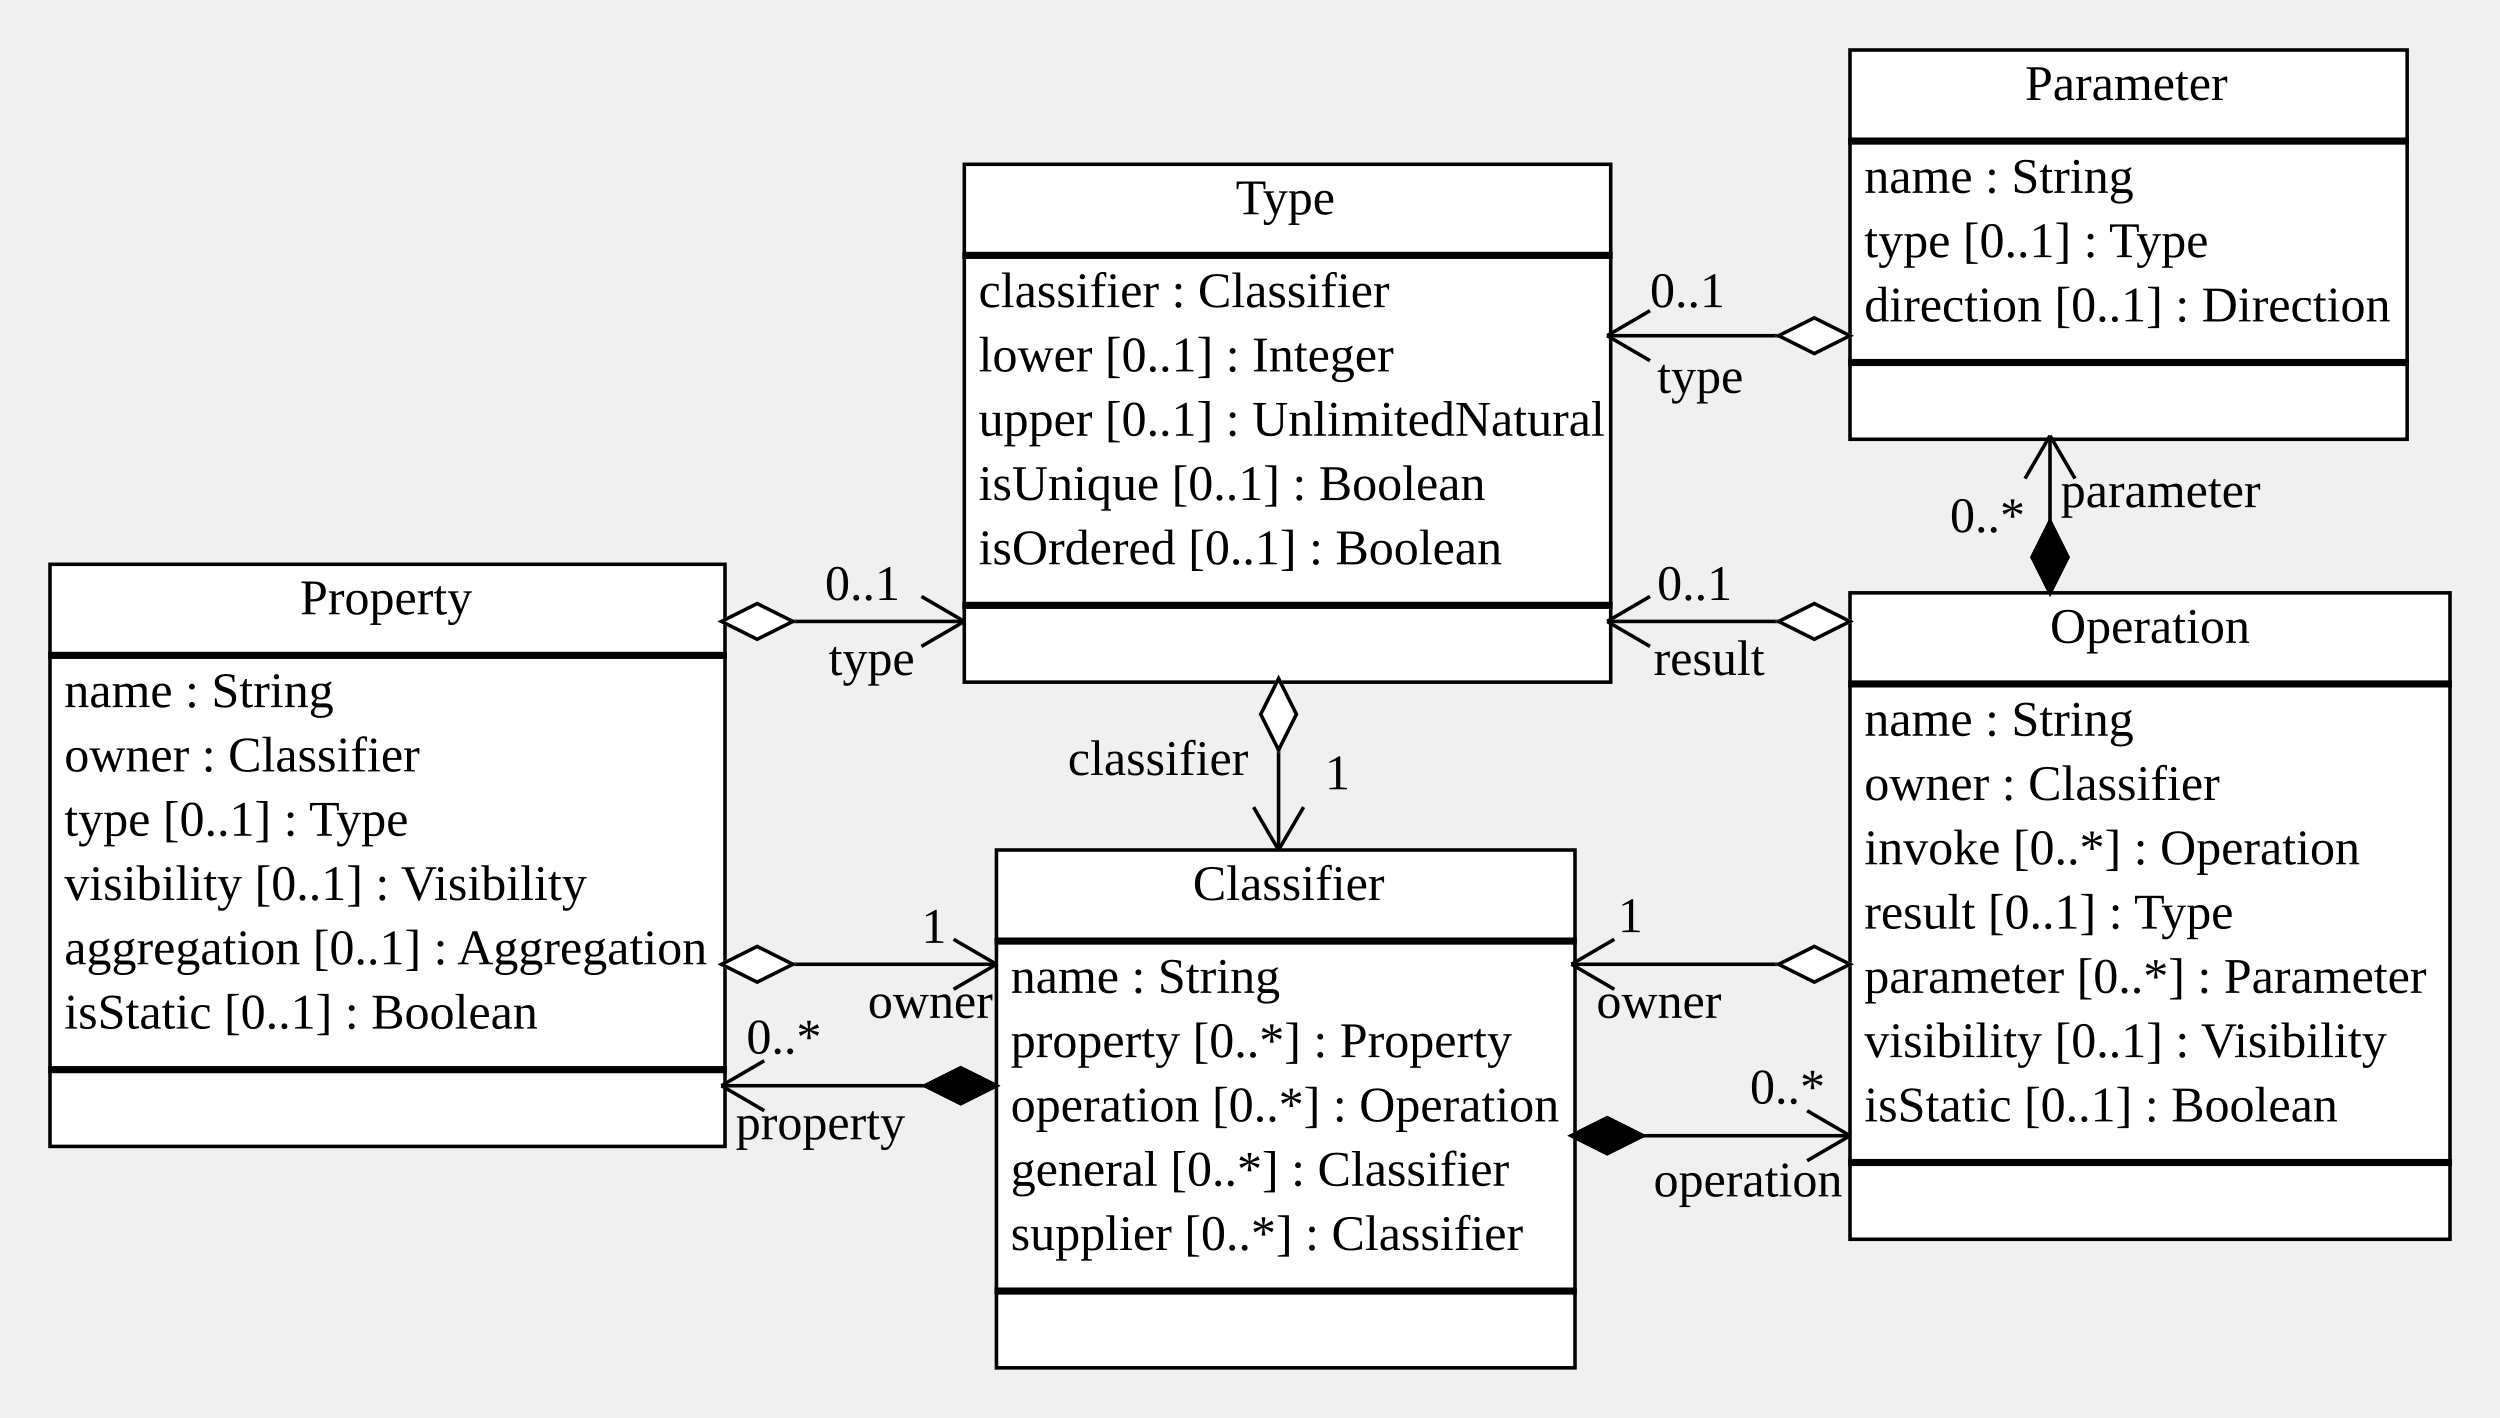
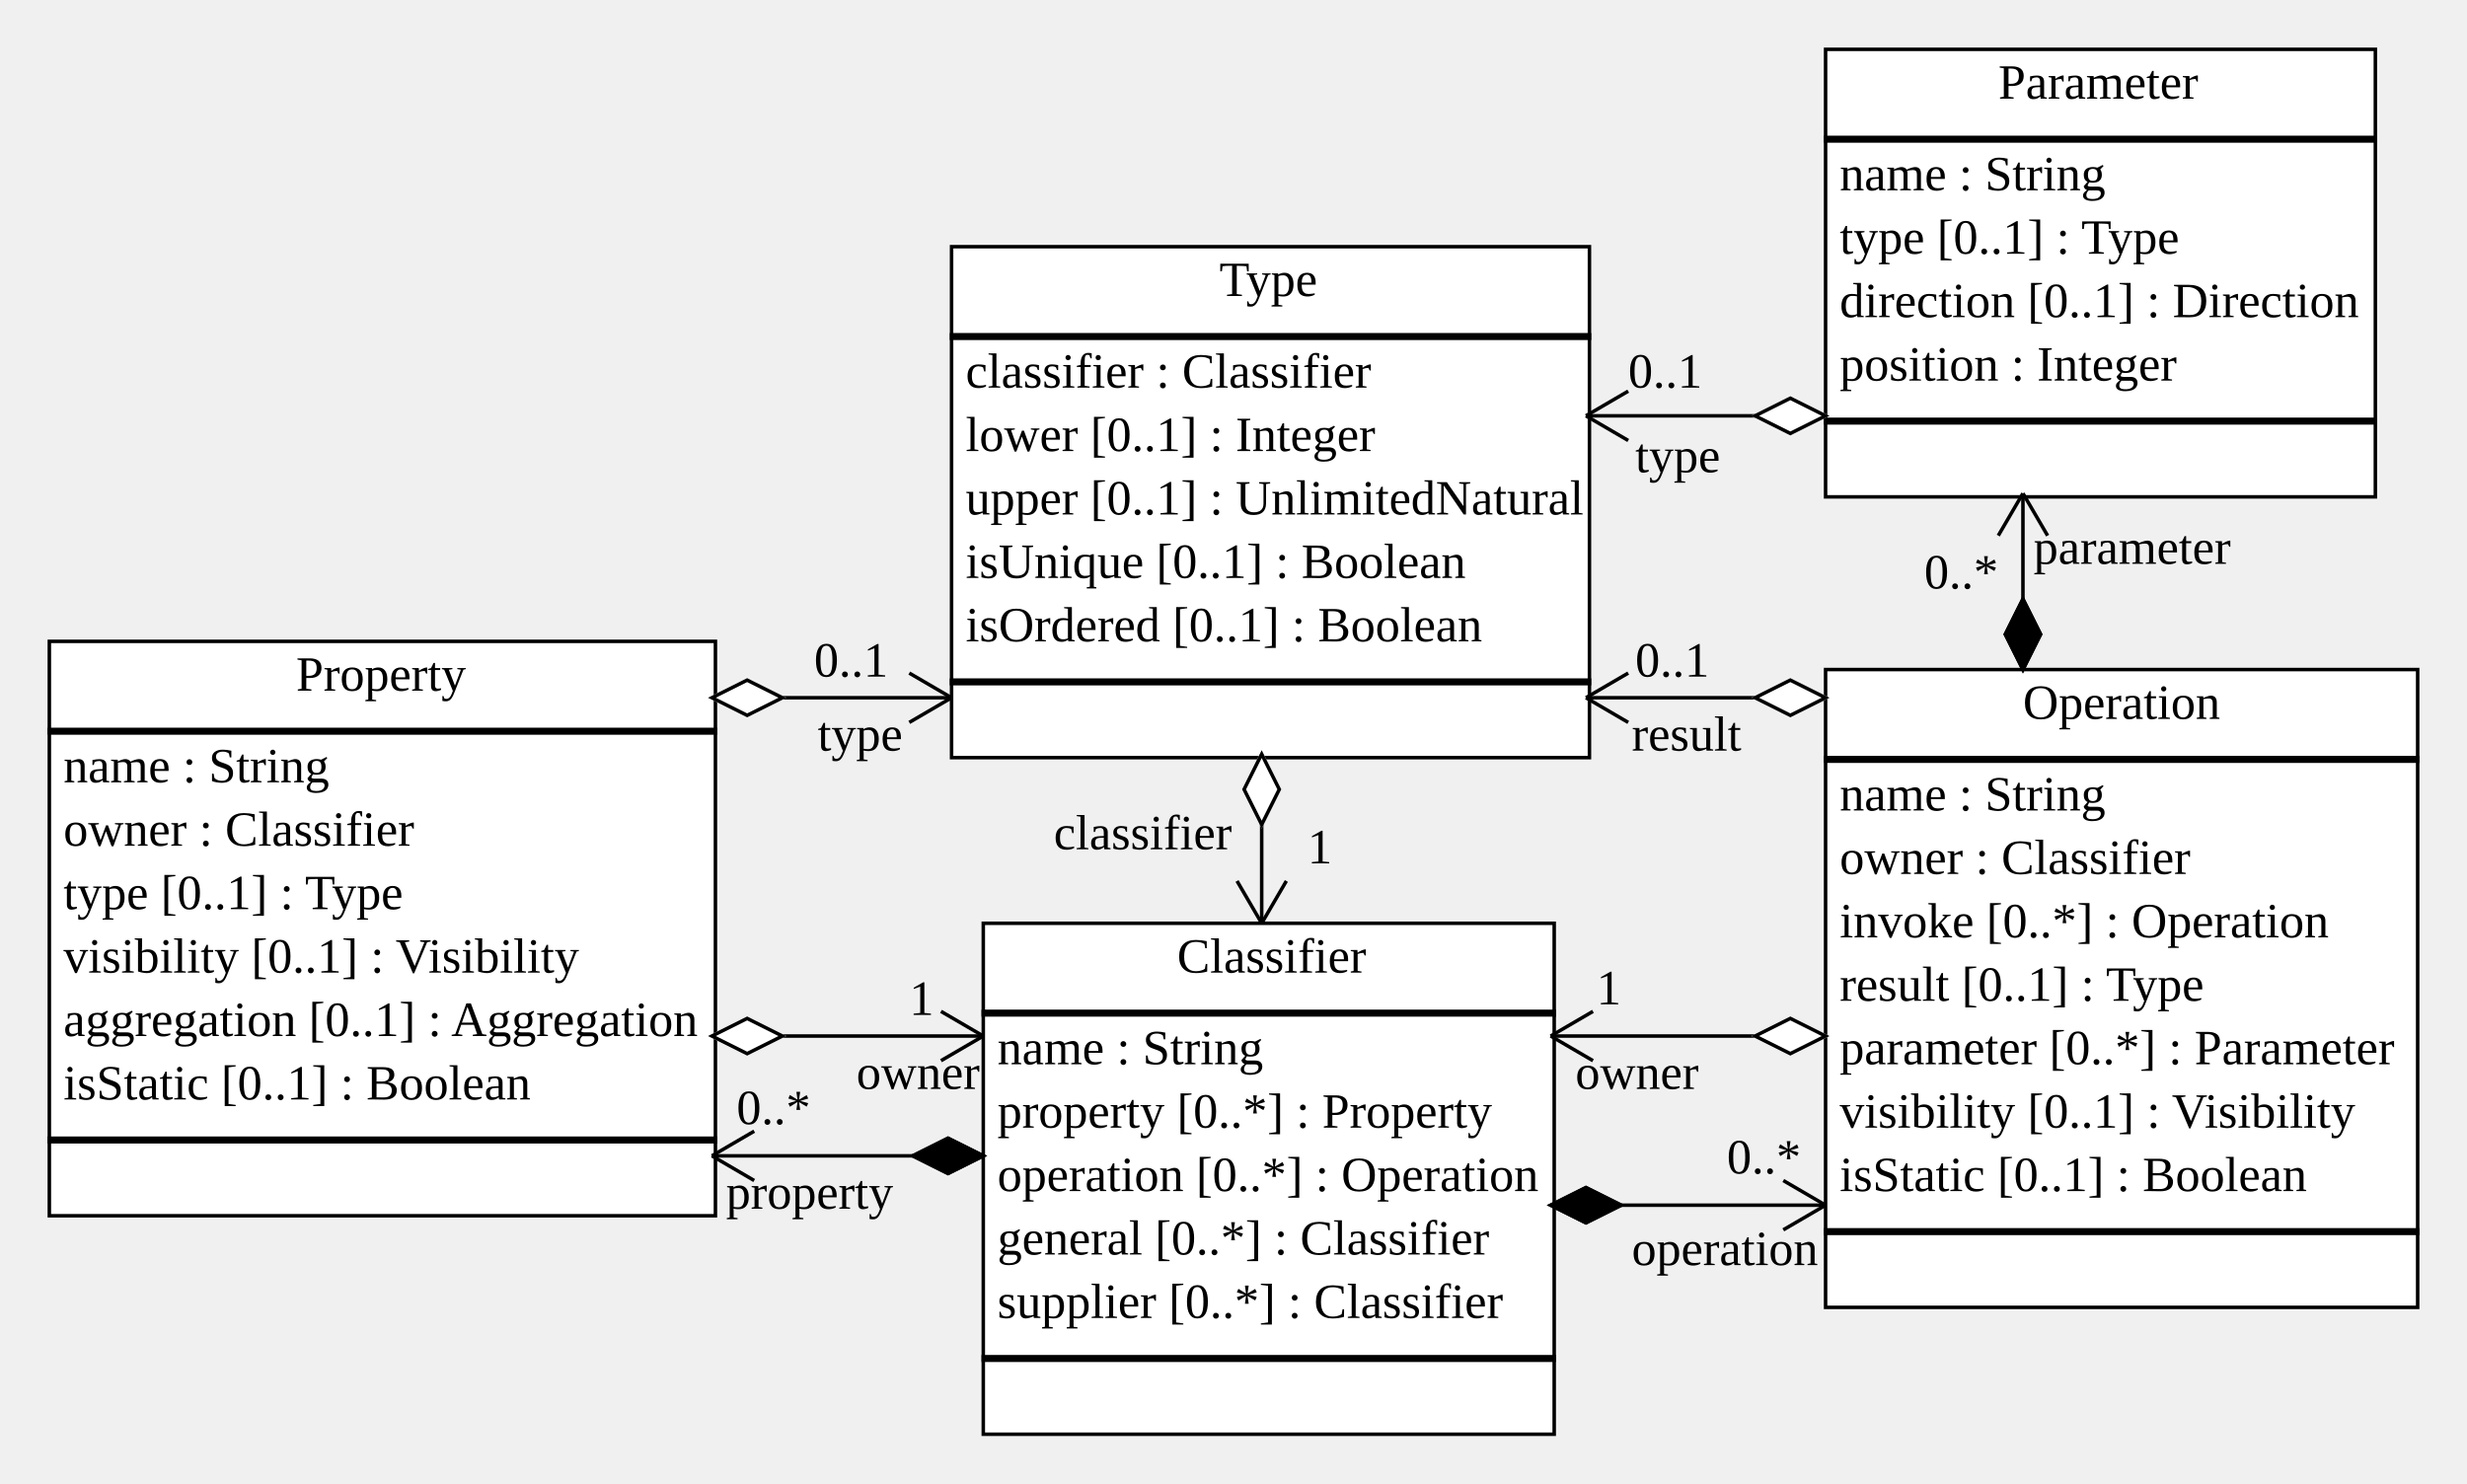
- <svg xmlns="http://www.w3.org/2000/svg" height="397" version="1.1" width="700">
-   <rect fill="#ffffff" height="145" stroke="#ffffff" stroke-width="1" width="162" x="279" y="238" />
-   <rect fill="none" height="145" stroke="#000000" stroke-width="1" width="162" x="279" y="238" />
-   <text font-family="Times New Roman" font-size="14" x="334" y="252">
+ <svg xmlns="http://www.w3.org/2000/svg" height="421" version="1.1" width="700">
+   <rect fill="#ffffff" height="145" stroke="#ffffff" stroke-width="1" width="162" x="279" y="262" />
+   <rect fill="none" height="145" stroke="#000000" stroke-width="1" width="162" x="279" y="262" />
+   <text font-family="Times New Roman" font-size="14" x="334" y="276">
Classifier</text>
-   <rect fill="#000000" height="1" stroke="#000000" stroke-width="1" width="162" x="279" y="263" />
-   <text font-family="Times New Roman" font-size="14" x="283" y="278">
+   <rect fill="#000000" height="1" stroke="#000000" stroke-width="1" width="162" x="279" y="287" />
+   <text font-family="Times New Roman" font-size="14" x="283" y="302">
name : String</text>
-   <text font-family="Times New Roman" font-size="14" x="283" y="296">
+   <text font-family="Times New Roman" font-size="14" x="283" y="320">
property [0..*] : Property</text>
-   <text font-family="Times New Roman" font-size="14" x="283" y="314">
+   <text font-family="Times New Roman" font-size="14" x="283" y="338">
operation [0..*] : Operation</text>
-   <text font-family="Times New Roman" font-size="14" x="283" y="332">
+   <text font-family="Times New Roman" font-size="14" x="283" y="356">
general [0..*] : Classifier</text>
-   <text font-family="Times New Roman" font-size="14" x="283" y="350">
+   <text font-family="Times New Roman" font-size="14" x="283" y="374">
supplier [0..*] : Classifier</text>
-   <rect fill="#000000" height="1" stroke="#000000" stroke-width="1" width="162" x="279" y="361" />
-   <rect fill="#ffffff" height="163" stroke="#ffffff" stroke-width="1" width="189" x="14" y="158" />
-   <rect fill="none" height="163" stroke="#000000" stroke-width="1" width="189" x="14" y="158" />
-   <text font-family="Times New Roman" font-size="14" x="84" y="172">
+   <rect fill="#000000" height="1" stroke="#000000" stroke-width="1" width="162" x="279" y="385" />
+   <rect fill="#ffffff" height="163" stroke="#ffffff" stroke-width="1" width="189" x="14" y="182" />
+   <rect fill="none" height="163" stroke="#000000" stroke-width="1" width="189" x="14" y="182" />
+   <text font-family="Times New Roman" font-size="14" x="84" y="196">
Property</text>
-   <rect fill="#000000" height="1" stroke="#000000" stroke-width="1" width="189" x="14" y="183" />
-   <text font-family="Times New Roman" font-size="14" x="18" y="198">
+   <rect fill="#000000" height="1" stroke="#000000" stroke-width="1" width="189" x="14" y="207" />
+   <text font-family="Times New Roman" font-size="14" x="18" y="222">
name : String</text>
-   <text font-family="Times New Roman" font-size="14" x="18" y="216">
+   <text font-family="Times New Roman" font-size="14" x="18" y="240">
owner : Classifier</text>
-   <text font-family="Times New Roman" font-size="14" x="18" y="234">
+   <text font-family="Times New Roman" font-size="14" x="18" y="258">
type [0..1] : Type</text>
-   <text font-family="Times New Roman" font-size="14" x="18" y="252">
+   <text font-family="Times New Roman" font-size="14" x="18" y="276">
visibility [0..1] : Visibility</text>
-   <text font-family="Times New Roman" font-size="14" x="18" y="270">
+   <text font-family="Times New Roman" font-size="14" x="18" y="294">
aggregation [0..1] : Aggregation</text>
-   <text font-family="Times New Roman" font-size="14" x="18" y="288">
+   <text font-family="Times New Roman" font-size="14" x="18" y="312">
isStatic [0..1] : Boolean</text>
-   <rect fill="#000000" height="1" stroke="#000000" stroke-width="1" width="189" x="14" y="299" />
-   <rect fill="#ffffff" height="181" stroke="#ffffff" stroke-width="1" width="168" x="518" y="166" />
-   <rect fill="none" height="181" stroke="#000000" stroke-width="1" width="168" x="518" y="166" />
-   <text font-family="Times New Roman" font-size="14" x="574" y="180">
+   <rect fill="#000000" height="1" stroke="#000000" stroke-width="1" width="189" x="14" y="323" />
+   <rect fill="#ffffff" height="181" stroke="#ffffff" stroke-width="1" width="168" x="518" y="190" />
+   <rect fill="none" height="181" stroke="#000000" stroke-width="1" width="168" x="518" y="190" />
+   <text font-family="Times New Roman" font-size="14" x="574" y="204">
Operation</text>
-   <rect fill="#000000" height="1" stroke="#000000" stroke-width="1" width="168" x="518" y="191" />
-   <text font-family="Times New Roman" font-size="14" x="522" y="206">
+   <rect fill="#000000" height="1" stroke="#000000" stroke-width="1" width="168" x="518" y="215" />
+   <text font-family="Times New Roman" font-size="14" x="522" y="230">
name : String</text>
-   <text font-family="Times New Roman" font-size="14" x="522" y="224">
+   <text font-family="Times New Roman" font-size="14" x="522" y="248">
owner : Classifier</text>
-   <text font-family="Times New Roman" font-size="14" x="522" y="242">
+   <text font-family="Times New Roman" font-size="14" x="522" y="266">
invoke [0..*] : Operation</text>
-   <text font-family="Times New Roman" font-size="14" x="522" y="260">
+   <text font-family="Times New Roman" font-size="14" x="522" y="284">
result [0..1] : Type</text>
-   <text font-family="Times New Roman" font-size="14" x="522" y="278">
+   <text font-family="Times New Roman" font-size="14" x="522" y="302">
parameter [0..*] : Parameter</text>
-   <text font-family="Times New Roman" font-size="14" x="522" y="296">
+   <text font-family="Times New Roman" font-size="14" x="522" y="320">
visibility [0..1] : Visibility</text>
-   <text font-family="Times New Roman" font-size="14" x="522" y="314">
+   <text font-family="Times New Roman" font-size="14" x="522" y="338">
isStatic [0..1] : Boolean</text>
-   <rect fill="#000000" height="1" stroke="#000000" stroke-width="1" width="168" x="518" y="325" />
-   <rect fill="#ffffff" height="109" stroke="#ffffff" stroke-width="1" width="156" x="518" y="14" />
-   <rect fill="none" height="109" stroke="#000000" stroke-width="1" width="156" x="518" y="14" />
+   <rect fill="#000000" height="1" stroke="#000000" stroke-width="1" width="168" x="518" y="349" />
+   <rect fill="#ffffff" height="127" stroke="#ffffff" stroke-width="1" width="156" x="518" y="14" />
+   <rect fill="none" height="127" stroke="#000000" stroke-width="1" width="156" x="518" y="14" />
  <text font-family="Times New Roman" font-size="14" x="567" y="28">
Parameter</text>
  <rect fill="#000000" height="1" stroke="#000000" stroke-width="1" width="156" x="518" y="39" />
  <text font-family="Times New Roman" font-size="14" x="522" y="54">
name : String</text>
  <text font-family="Times New Roman" font-size="14" x="522" y="72">
type [0..1] : Type</text>
  <text font-family="Times New Roman" font-size="14" x="522" y="90">
direction [0..1] : Direction</text>
-   <rect fill="#000000" height="1" stroke="#000000" stroke-width="1" width="156" x="518" y="101" />
-   <polyline fill="none" points="574,166 574,122" stroke="#000000" stroke-width="1" />
-   <polygon fill="#000000" points="574,166 569,156 574,146 579,156" stroke="#000000" stroke-width="1" />
-   <polygon fill="none" points="574,166 569,156 574,146 579,156" stroke="#000000" stroke-width="1" />
-   <line fill="#000000" stroke="#000000" stroke-width="1" x1="581" x2="574" y1="134" y2="122" />
-   <line fill="#000000" stroke="#000000" stroke-width="1" x1="567" x2="574" y1="134" y2="122" />
-   <text font-family="Times New Roman" font-size="14" x="546" y="149">
+   <text font-family="Times New Roman" font-size="14" x="522" y="108">
+ position : Integer</text>
+   <rect fill="#000000" height="1" stroke="#000000" stroke-width="1" width="156" x="518" y="119" />
+   <polyline fill="none" points="574,190 574,140" stroke="#000000" stroke-width="1" />
+   <polygon fill="#000000" points="574,190 569,180 574,170 579,180" stroke="#000000" stroke-width="1" />
+   <polygon fill="none" points="574,190 569,180 574,170 579,180" stroke="#000000" stroke-width="1" />
+   <line fill="#000000" stroke="#000000" stroke-width="1" x1="581" x2="574" y1="152" y2="140" />
+   <line fill="#000000" stroke="#000000" stroke-width="1" x1="567" x2="574" y1="152" y2="140" />
+   <text font-family="Times New Roman" font-size="14" x="546" y="167">
0..*</text>
-   <text font-family="Times New Roman" font-size="14" x="577" y="142">
+   <text font-family="Times New Roman" font-size="14" x="577" y="160">
parameter</text>
-   <rect fill="#ffffff" height="145" stroke="#ffffff" stroke-width="1" width="181" x="270" y="46" />
-   <rect fill="none" height="145" stroke="#000000" stroke-width="1" width="181" x="270" y="46" />
-   <text font-family="Times New Roman" font-size="14" x="346" y="60">
+   <rect fill="#ffffff" height="145" stroke="#ffffff" stroke-width="1" width="181" x="270" y="70" />
+   <rect fill="none" height="145" stroke="#000000" stroke-width="1" width="181" x="270" y="70" />
+   <text font-family="Times New Roman" font-size="14" x="346" y="84">
Type</text>
-   <rect fill="#000000" height="1" stroke="#000000" stroke-width="1" width="181" x="270" y="71" />
-   <text font-family="Times New Roman" font-size="14" x="274" y="86">
+   <rect fill="#000000" height="1" stroke="#000000" stroke-width="1" width="181" x="270" y="95" />
+   <text font-family="Times New Roman" font-size="14" x="274" y="110">
classifier : Classifier</text>
-   <text font-family="Times New Roman" font-size="14" x="274" y="104">
+   <text font-family="Times New Roman" font-size="14" x="274" y="128">
lower [0..1] : Integer</text>
-   <text font-family="Times New Roman" font-size="14" x="274" y="122">
+   <text font-family="Times New Roman" font-size="14" x="274" y="146">
upper [0..1] : UnlimitedNatural</text>
-   <text font-family="Times New Roman" font-size="14" x="274" y="140">
+   <text font-family="Times New Roman" font-size="14" x="274" y="164">
isUnique [0..1] : Boolean</text>
-   <text font-family="Times New Roman" font-size="14" x="274" y="158">
+   <text font-family="Times New Roman" font-size="14" x="274" y="182">
isOrdered [0..1] : Boolean</text>
-   <rect fill="#000000" height="1" stroke="#000000" stroke-width="1" width="181" x="270" y="169" />
-   <polyline fill="none" points="202,174 270,174" stroke="#000000" stroke-width="1" />
-   <polygon fill="#ffffff" points="202,174 212,169 222,174 212,179" stroke="#ffffff" stroke-width="1" />
-   <polygon fill="none" points="202,174 212,169 222,174 212,179" stroke="#000000" stroke-width="1" />
-   <line fill="#000000" stroke="#000000" stroke-width="1" x1="258" x2="270" y1="181" y2="174" />
-   <line fill="#000000" stroke="#000000" stroke-width="1" x1="258" x2="270" y1="167" y2="174" />
-   <text font-family="Times New Roman" font-size="14" x="231" y="168">
+   <rect fill="#000000" height="1" stroke="#000000" stroke-width="1" width="181" x="270" y="193" />
+   <polyline fill="none" points="202,198 270,198" stroke="#000000" stroke-width="1" />
+   <polygon fill="#ffffff" points="202,198 212,193 222,198 212,203" stroke="#ffffff" stroke-width="1" />
+   <polygon fill="none" points="202,198 212,193 222,198 212,203" stroke="#000000" stroke-width="1" />
+   <line fill="#000000" stroke="#000000" stroke-width="1" x1="258" x2="270" y1="205" y2="198" />
+   <line fill="#000000" stroke="#000000" stroke-width="1" x1="258" x2="270" y1="191" y2="198" />
+   <text font-family="Times New Roman" font-size="14" x="231" y="192">
0..1</text>
-   <text font-family="Times New Roman" font-size="14" x="232" y="189">
+   <text font-family="Times New Roman" font-size="14" x="232" y="213">
type</text>
-   <polyline fill="none" points="518,94 450,94" stroke="#000000" stroke-width="1" />
-   <polygon fill="#ffffff" points="518,94 508,99 498,94 508,89" stroke="#ffffff" stroke-width="1" />
-   <polygon fill="none" points="518,94 508,99 498,94 508,89" stroke="#000000" stroke-width="1" />
-   <line fill="#000000" stroke="#000000" stroke-width="1" x1="462" x2="450" y1="87" y2="94" />
-   <line fill="#000000" stroke="#000000" stroke-width="1" x1="462" x2="450" y1="101" y2="94" />
-   <text font-family="Times New Roman" font-size="14" x="462" y="86">
+   <polyline fill="none" points="518,118 450,118" stroke="#000000" stroke-width="1" />
+   <polygon fill="#ffffff" points="518,118 508,123 498,118 508,113" stroke="#ffffff" stroke-width="1" />
+   <polygon fill="none" points="518,118 508,123 498,118 508,113" stroke="#000000" stroke-width="1" />
+   <line fill="#000000" stroke="#000000" stroke-width="1" x1="462" x2="450" y1="111" y2="118" />
+   <line fill="#000000" stroke="#000000" stroke-width="1" x1="462" x2="450" y1="125" y2="118" />
+   <text font-family="Times New Roman" font-size="14" x="462" y="110">
0..1</text>
-   <text font-family="Times New Roman" font-size="14" x="464" y="110">
+   <text font-family="Times New Roman" font-size="14" x="464" y="134">
type</text>
-   <polyline fill="none" points="518,174 450,174" stroke="#000000" stroke-width="1" />
-   <polygon fill="#ffffff" points="518,174 508,179 498,174 508,169" stroke="#ffffff" stroke-width="1" />
-   <polygon fill="none" points="518,174 508,179 498,174 508,169" stroke="#000000" stroke-width="1" />
-   <line fill="#000000" stroke="#000000" stroke-width="1" x1="462" x2="450" y1="167" y2="174" />
-   <line fill="#000000" stroke="#000000" stroke-width="1" x1="462" x2="450" y1="181" y2="174" />
-   <text font-family="Times New Roman" font-size="14" x="464" y="168">
+   <polyline fill="none" points="518,198 450,198" stroke="#000000" stroke-width="1" />
+   <polygon fill="#ffffff" points="518,198 508,203 498,198 508,193" stroke="#ffffff" stroke-width="1" />
+   <polygon fill="none" points="518,198 508,203 498,198 508,193" stroke="#000000" stroke-width="1" />
+   <line fill="#000000" stroke="#000000" stroke-width="1" x1="462" x2="450" y1="191" y2="198" />
+   <line fill="#000000" stroke="#000000" stroke-width="1" x1="462" x2="450" y1="205" y2="198" />
+   <text font-family="Times New Roman" font-size="14" x="464" y="192">
0..1</text>
-   <text font-family="Times New Roman" font-size="14" x="463" y="189">
+   <text font-family="Times New Roman" font-size="14" x="463" y="213">
result</text>
-   <polyline fill="none" points="358,190 358,238" stroke="#000000" stroke-width="1" />
-   <polygon fill="#ffffff" points="358,190 363,200 358,210 353,200" stroke="#ffffff" stroke-width="1" />
-   <polygon fill="none" points="358,190 363,200 358,210 353,200" stroke="#000000" stroke-width="1" />
-   <line fill="#000000" stroke="#000000" stroke-width="1" x1="351" x2="358" y1="226" y2="238" />
-   <line fill="#000000" stroke="#000000" stroke-width="1" x1="365" x2="358" y1="226" y2="238" />
-   <text font-family="Times New Roman" font-size="14" x="371" y="221">
+   <polyline fill="none" points="358,214 358,262" stroke="#000000" stroke-width="1" />
+   <polygon fill="#ffffff" points="358,214 363,224 358,234 353,224" stroke="#ffffff" stroke-width="1" />
+   <polygon fill="none" points="358,214 363,224 358,234 353,224" stroke="#000000" stroke-width="1" />
+   <line fill="#000000" stroke="#000000" stroke-width="1" x1="351" x2="358" y1="250" y2="262" />
+   <line fill="#000000" stroke="#000000" stroke-width="1" x1="365" x2="358" y1="250" y2="262" />
+   <text font-family="Times New Roman" font-size="14" x="371" y="245">
1</text>
-   <text font-family="Times New Roman" font-size="14" x="299" y="217">
+   <text font-family="Times New Roman" font-size="14" x="299" y="241">
classifier</text>
-   <polyline fill="none" points="202,270 279,270" stroke="#000000" stroke-width="1" />
-   <polygon fill="#ffffff" points="202,270 212,265 222,270 212,275" stroke="#ffffff" stroke-width="1" />
-   <polygon fill="none" points="202,270 212,265 222,270 212,275" stroke="#000000" stroke-width="1" />
-   <line fill="#000000" stroke="#000000" stroke-width="1" x1="267" x2="279" y1="277" y2="270" />
-   <line fill="#000000" stroke="#000000" stroke-width="1" x1="267" x2="279" y1="263" y2="270" />
-   <text font-family="Times New Roman" font-size="14" x="258" y="264">
+   <polyline fill="none" points="202,294 279,294" stroke="#000000" stroke-width="1" />
+   <polygon fill="#ffffff" points="202,294 212,289 222,294 212,299" stroke="#ffffff" stroke-width="1" />
+   <polygon fill="none" points="202,294 212,289 222,294 212,299" stroke="#000000" stroke-width="1" />
+   <line fill="#000000" stroke="#000000" stroke-width="1" x1="267" x2="279" y1="301" y2="294" />
+   <line fill="#000000" stroke="#000000" stroke-width="1" x1="267" x2="279" y1="287" y2="294" />
+   <text font-family="Times New Roman" font-size="14" x="258" y="288">
1</text>
-   <text font-family="Times New Roman" font-size="14" x="243" y="285">
+   <text font-family="Times New Roman" font-size="14" x="243" y="309">
owner</text>
-   <polyline fill="none" points="518,270 440,270" stroke="#000000" stroke-width="1" />
-   <polygon fill="#ffffff" points="518,270 508,275 498,270 508,265" stroke="#ffffff" stroke-width="1" />
-   <polygon fill="none" points="518,270 508,275 498,270 508,265" stroke="#000000" stroke-width="1" />
-   <line fill="#000000" stroke="#000000" stroke-width="1" x1="452" x2="440" y1="263" y2="270" />
-   <line fill="#000000" stroke="#000000" stroke-width="1" x1="452" x2="440" y1="277" y2="270" />
-   <text font-family="Times New Roman" font-size="14" x="453" y="261">
+   <polyline fill="none" points="518,294 440,294" stroke="#000000" stroke-width="1" />
+   <polygon fill="#ffffff" points="518,294 508,299 498,294 508,289" stroke="#ffffff" stroke-width="1" />
+   <polygon fill="none" points="518,294 508,299 498,294 508,289" stroke="#000000" stroke-width="1" />
+   <line fill="#000000" stroke="#000000" stroke-width="1" x1="452" x2="440" y1="287" y2="294" />
+   <line fill="#000000" stroke="#000000" stroke-width="1" x1="452" x2="440" y1="301" y2="294" />
+   <text font-family="Times New Roman" font-size="14" x="453" y="285">
1</text>
-   <text font-family="Times New Roman" font-size="14" x="447" y="285">
+   <text font-family="Times New Roman" font-size="14" x="447" y="309">
owner</text>
-   <polyline fill="none" points="440,318 518,318" stroke="#000000" stroke-width="1" />
-   <polygon fill="#000000" points="440,318 450,313 460,318 450,323" stroke="#000000" stroke-width="1" />
-   <polygon fill="none" points="440,318 450,313 460,318 450,323" stroke="#000000" stroke-width="1" />
-   <line fill="#000000" stroke="#000000" stroke-width="1" x1="506" x2="518" y1="325" y2="318" />
-   <line fill="#000000" stroke="#000000" stroke-width="1" x1="506" x2="518" y1="311" y2="318" />
-   <text font-family="Times New Roman" font-size="14" x="490" y="309">
+   <polyline fill="none" points="440,342 518,342" stroke="#000000" stroke-width="1" />
+   <polygon fill="#000000" points="440,342 450,337 460,342 450,347" stroke="#000000" stroke-width="1" />
+   <polygon fill="none" points="440,342 450,337 460,342 450,347" stroke="#000000" stroke-width="1" />
+   <line fill="#000000" stroke="#000000" stroke-width="1" x1="506" x2="518" y1="349" y2="342" />
+   <line fill="#000000" stroke="#000000" stroke-width="1" x1="506" x2="518" y1="335" y2="342" />
+   <text font-family="Times New Roman" font-size="14" x="490" y="333">
0..*</text>
-   <text font-family="Times New Roman" font-size="14" x="463" y="335">
+   <text font-family="Times New Roman" font-size="14" x="463" y="359">
operation</text>
-   <polyline fill="none" points="279,304 202,304" stroke="#000000" stroke-width="1" />
-   <polygon fill="#000000" points="279,304 269,309 259,304 269,299" stroke="#000000" stroke-width="1" />
-   <polygon fill="none" points="279,304 269,309 259,304 269,299" stroke="#000000" stroke-width="1" />
-   <line fill="#000000" stroke="#000000" stroke-width="1" x1="214" x2="202" y1="297" y2="304" />
-   <line fill="#000000" stroke="#000000" stroke-width="1" x1="214" x2="202" y1="311" y2="304" />
-   <text font-family="Times New Roman" font-size="14" x="209" y="295">
+   <polyline fill="none" points="279,328 202,328" stroke="#000000" stroke-width="1" />
+   <polygon fill="#000000" points="279,328 269,333 259,328 269,323" stroke="#000000" stroke-width="1" />
+   <polygon fill="none" points="279,328 269,333 259,328 269,323" stroke="#000000" stroke-width="1" />
+   <line fill="#000000" stroke="#000000" stroke-width="1" x1="214" x2="202" y1="321" y2="328" />
+   <line fill="#000000" stroke="#000000" stroke-width="1" x1="214" x2="202" y1="335" y2="328" />
+   <text font-family="Times New Roman" font-size="14" x="209" y="319">
0..*</text>
-   <text font-family="Times New Roman" font-size="14" x="206" y="319">
+   <text font-family="Times New Roman" font-size="14" x="206" y="343">
property</text>
</svg>
